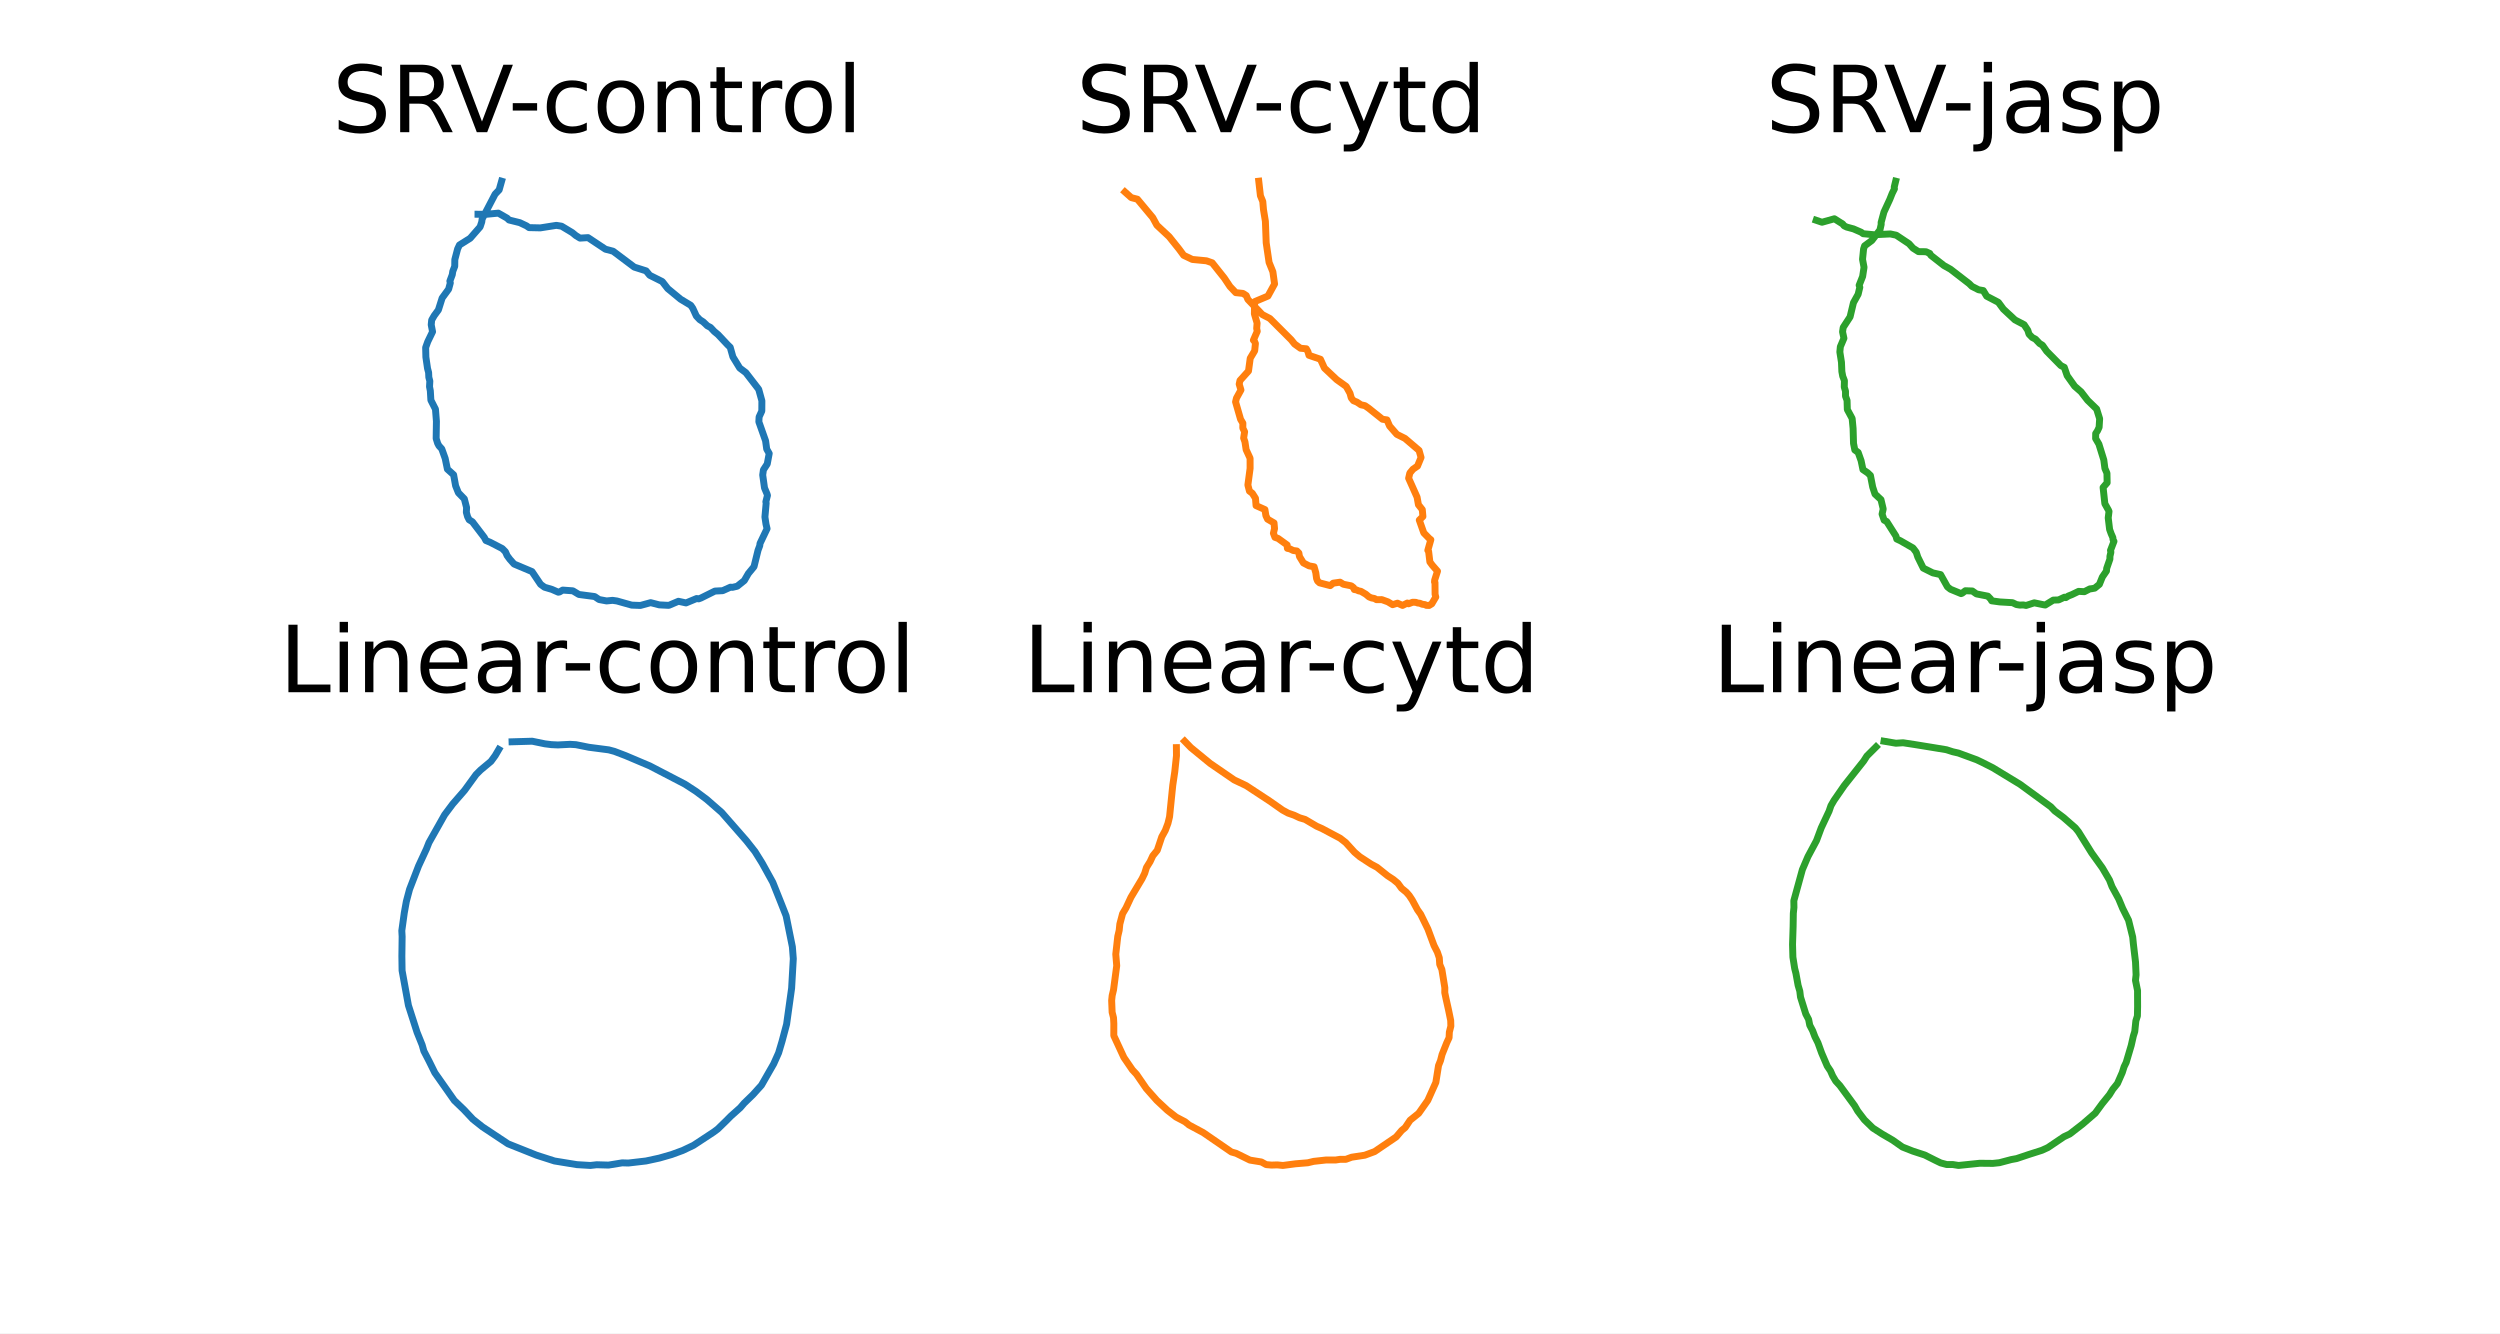
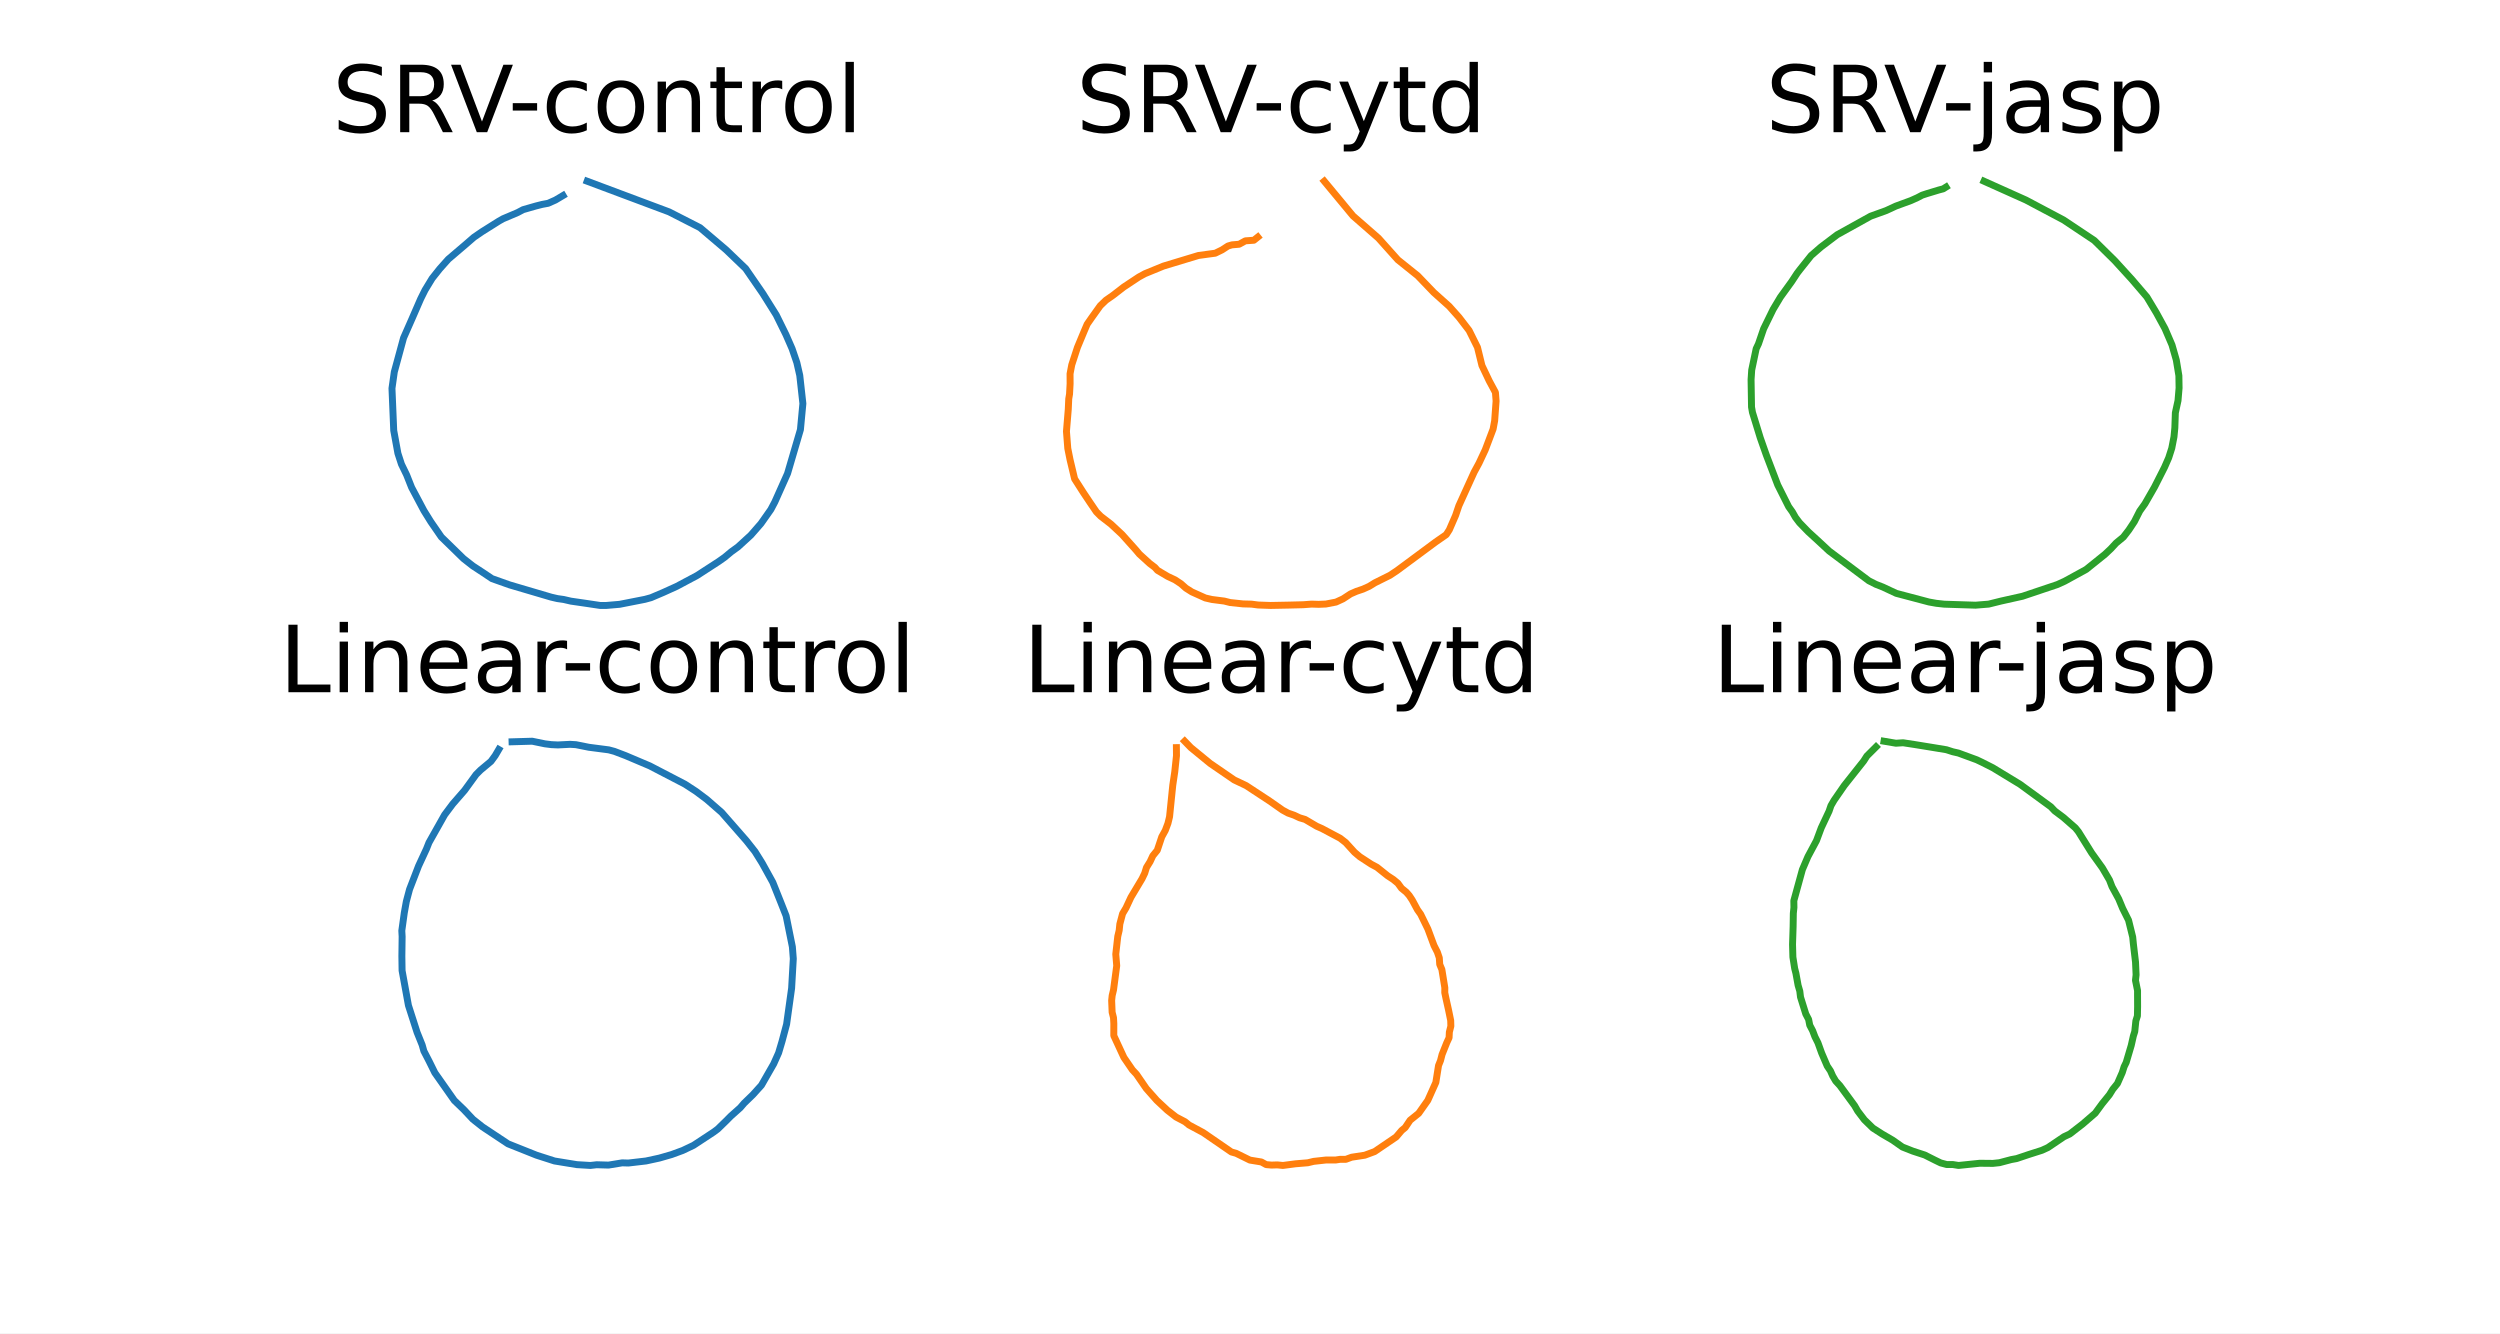
<svg xmlns="http://www.w3.org/2000/svg" xmlns:xlink="http://www.w3.org/1999/xlink" width="540pt" height="288pt" viewBox="0 0 540 288" version="1.1">
  <defs>
    <style type="text/css">*{stroke-linejoin: round; stroke-linecap: butt}</style>
  </defs>
  <g id="figure_1">
    <g id="patch_1">
      <path d="M 0 288  L 540 288  L 540 0  L 0 0  z " style="fill: #ffffff" />
    </g>
    <g id="axes_1">
      <g id="line2d_1">
-         <path d="M 108.343 39.142  L 107.817 41.016  L 106.944 41.934  L 104.142 47.302  L 104.06 47.926  L 103.701 49.007  L 101.555 51.467  L 99.241 52.919  L 98.845 53.767  L 98.24 56.074  L 98.223 57.518  L 97.798 58.624  L 97.69 59.332  L 97.173 60.715  L 97.266 61.115  L 96.903 62.459  L 95.503 64.376  L 94.694 66.942  L 93.791 68.177  L 93.243 69.126  L 93.144 70.149  L 93.432 71.657  L 92.393 73.803  L 91.941 75.069  L 91.991 77.131  L 92.346 79.579  L 92.579 80.455  L 92.627 81.499  L 92.844 82.316  L 92.778 83.52  L 92.951 84.417  L 93.068 86.435  L 94.061 88.386  L 94.266 91.005  L 94.211 94.714  L 94.535 95.763  L 94.816 96.295  L 95.419 96.953  L 96.157 99.014  L 96.638 101.339  L 97.98 102.551  L 98.412 104.935  L 99.012 106.437  L 100.296 107.755  L 100.78 109.633  L 100.731 110.656  L 100.992 111.593  L 101.336 112.273  L 102.034 112.703  L 104.613 116.09  L 104.958 116.753  L 105.884 117.139  L 108.485 118.485  L 109.176 119.186  L 109.535 120.006  L 110.122 120.8  L 111.039 121.832  L 114.913 123.46  L 116.763 126.211  L 117.622 126.84  L 119.206 127.309  L 120.588 127.915  L 120.851 127.867  L 121.544 127.458  L 123.738 127.617  L 125.042 128.406  L 128.447 128.853  L 129.401 129.499  L 131.019 129.803  L 132.309 129.675  L 133.248 129.808  L 136.443 130.705  L 138.327 130.778  L 140.54 130.173  L 142.407 130.653  L 144.465 130.758  L 146.541 129.877  L 148.18 130.232  L 150.469 129.281  L 150.909 129.353  L 151.399 129.174  L 154.423 127.672  L 156.099 127.586  L 157.777 126.831  L 158.205 126.868  L 159.242 126.623  L 160.77 125.401  L 161.645 123.884  L 162.865 122.403  L 163.737 118.852  L 164.103 117.877  L 164.162 117.391  L 165.686 114.195  L 165.453 113.208  L 165.222 111.671  L 165.492 108.663  L 165.426 108.391  L 165.769 107.018  L 165.677 106.692  L 165.132 105.385  L 164.743 102.597  L 164.898 101.484  L 165.724 100.218  L 166.148 97.951  L 165.608 96.996  L 165.365 95.215  L 163.911 91.108  L 163.967 90.06  L 164.55 88.781  L 164.566 86.58  L 163.881 84.093  L 161.101 80.489  L 159.78 79.494  L 158.307 77.087  L 157.723 75.008  L 157.164 74.471  L 155.112 72.285  L 154.277 71.592  L 153.461 70.72  L 152.783 70.371  L 151.893 69.523  L 151.153 69.048  L 150.409 68.264  L 149.638 66.583  L 149.206 65.949  L 147.009 64.627  L 144.232 62.336  L 143.05 60.817  L 140.341 59.461  L 139.559 58.507  L 137.001 57.694  L 132.436 54.266  L 130.783 53.829  L 127.015 51.327  L 125.281 51.434  L 124.4 50.895  L 123.599 50.239  L 121.3 48.857  L 120.17 48.677  L 116.712 49.222  L 114.275 49.165  L 113.728 48.783  L 112.269 48.093  L 109.947 47.519  L 109.538 47.119  L 107.637 46.037  L 105.046 46.287  L 103.248 46.276  L 103.248 46.276  " clip-path="url(#p185af0dbea)" style="fill: none; stroke: #1f77b4; stroke-width: 1.5; stroke-linecap: square" />
+         <path d="M 121.616 42.235  L 119.971 43.212  L 118.394 43.912  L 117.104 44.152  L 115.726 44.502  L 112.997 45.286  L 111.819 45.909  L 108.634 47.263  L 107.799 47.735  L 104.069 50.08  L 102.37 51.247  L 100.647 52.74  L 96.834 55.992  L 94.97 58.084  L 93.339 60.14  L 91.817 62.642  L 90.877 64.524  L 89.015 68.803  L 87.166 72.998  L 85.171 80.335  L 84.666 83.884  L 85.044 92.979  L 85.945 97.914  L 86.71 100.264  L 87.839 102.596  L 88.909 105.295  L 91.563 110.293  L 93.059 112.702  L 95.329 115.993  L 100.101 120.646  L 102.122 122.236  L 104.315 123.671  L 106.267 124.982  L 110.085 126.338  L 119.054 128.983  L 120.395 129.294  L 121.75 129.487  L 123.317 129.847  L 126.62 130.328  L 129.602 130.775  L 130.965 130.778  L 133.847 130.531  L 139.301 129.458  L 140.621 129.097  L 143.295 127.959  L 146.159 126.66  L 150.581 124.302  L 155.215 121.298  L 156.5 120.395  L 157.986 119.158  L 159.398 118.139  L 162.177 115.597  L 164.372 113.083  L 166.502 110.057  L 167.354 108.447  L 170.111 102.279  L 172.893 92.795  L 173.423 87.176  L 172.748 81.084  L 172.118 78.329  L 171.098 75.337  L 169.779 72.315  L 167.671 68.031  L 164.777 63.409  L 161.058 58.009  L 156.826 53.95  L 151.211 49.18  L 144.529 45.768  L 126.826 39.142  L 126.826 39.142  " clip-path="url(#pef5cdf2733)" style="fill: none; stroke: #1f77b4; stroke-width: 1.5; stroke-linecap: square" />
      </g>
      <g id="text_1">
        <g transform="translate(71.77849 28.56) scale(0.2 -0.2)">
          <defs>
            <path id="DejaVuSans-53" d="M 3425 4513  L 3425 3897  Q 3066 4069 2747 4153  Q 2428 4238 2131 4238  Q 1616 4238 1336 4038  Q 1056 3838 1056 3469  Q 1056 3159 1242 3001  Q 1428 2844 1947 2747  L 2328 2669  Q 3034 2534 3370 2195  Q 3706 1856 3706 1288  Q 3706 609 3251 259  Q 2797 -91 1919 -91  Q 1588 -91 1214 -16  Q 841 59 441 206  L 441 856  Q 825 641 1194 531  Q 1563 422 1919 422  Q 2459 422 2753 634  Q 3047 847 3047 1241  Q 3047 1584 2836 1778  Q 2625 1972 2144 2069  L 1759 2144  Q 1053 2284 737 2584  Q 422 2884 422 3419  Q 422 4038 858 4394  Q 1294 4750 2059 4750  Q 2388 4750 2728 4690  Q 3069 4631 3425 4513  z " transform="scale(0.015625)" />
            <path id="DejaVuSans-52" d="M 2841 2188  Q 3044 2119 3236 1894  Q 3428 1669 3622 1275  L 4263 0  L 3584 0  L 2988 1197  Q 2756 1666 2539 1819  Q 2322 1972 1947 1972  L 1259 1972  L 1259 0  L 628 0  L 628 4666  L 2053 4666  Q 2853 4666 3247 4331  Q 3641 3997 3641 3322  Q 3641 2881 3436 2590  Q 3231 2300 2841 2188  z M 1259 4147  L 1259 2491  L 2053 2491  Q 2509 2491 2742 2702  Q 2975 2913 2975 3322  Q 2975 3731 2742 3939  Q 2509 4147 2053 4147  L 1259 4147  z " transform="scale(0.015625)" />
            <path id="DejaVuSans-56" d="M 1831 0  L 50 4666  L 709 4666  L 2188 738  L 3669 4666  L 4325 4666  L 2547 0  L 1831 0  z " transform="scale(0.015625)" />
            <path id="DejaVuSans-2d" d="M 313 2009  L 1997 2009  L 1997 1497  L 313 1497  L 313 2009  z " transform="scale(0.015625)" />
            <path id="DejaVuSans-63" d="M 3122 3366  L 3122 2828  Q 2878 2963 2633 3030  Q 2388 3097 2138 3097  Q 1578 3097 1268 2742  Q 959 2388 959 1747  Q 959 1106 1268 751  Q 1578 397 2138 397  Q 2388 397 2633 464  Q 2878 531 3122 666  L 3122 134  Q 2881 22 2623 -34  Q 2366 -91 2075 -91  Q 1284 -91 818 406  Q 353 903 353 1747  Q 353 2603 823 3093  Q 1294 3584 2113 3584  Q 2378 3584 2631 3529  Q 2884 3475 3122 3366  z " transform="scale(0.015625)" />
            <path id="DejaVuSans-6f" d="M 1959 3097  Q 1497 3097 1228 2736  Q 959 2375 959 1747  Q 959 1119 1226 758  Q 1494 397 1959 397  Q 2419 397 2687 759  Q 2956 1122 2956 1747  Q 2956 2369 2687 2733  Q 2419 3097 1959 3097  z M 1959 3584  Q 2709 3584 3137 3096  Q 3566 2609 3566 1747  Q 3566 888 3137 398  Q 2709 -91 1959 -91  Q 1206 -91 779 398  Q 353 888 353 1747  Q 353 2609 779 3096  Q 1206 3584 1959 3584  z " transform="scale(0.015625)" />
            <path id="DejaVuSans-6e" d="M 3513 2113  L 3513 0  L 2938 0  L 2938 2094  Q 2938 2591 2744 2837  Q 2550 3084 2163 3084  Q 1697 3084 1428 2787  Q 1159 2491 1159 1978  L 1159 0  L 581 0  L 581 3500  L 1159 3500  L 1159 2956  Q 1366 3272 1645 3428  Q 1925 3584 2291 3584  Q 2894 3584 3203 3211  Q 3513 2838 3513 2113  z " transform="scale(0.015625)" />
            <path id="DejaVuSans-74" d="M 1172 4494  L 1172 3500  L 2356 3500  L 2356 3053  L 1172 3053  L 1172 1153  Q 1172 725 1289 603  Q 1406 481 1766 481  L 2356 481  L 2356 0  L 1766 0  Q 1100 0 847 248  Q 594 497 594 1153  L 594 3053  L 172 3053  L 172 3500  L 594 3500  L 594 4494  L 1172 4494  z " transform="scale(0.015625)" />
            <path id="DejaVuSans-72" d="M 2631 2963  Q 2534 3019 2420 3045  Q 2306 3072 2169 3072  Q 1681 3072 1420 2755  Q 1159 2438 1159 1844  L 1159 0  L 581 0  L 581 3500  L 1159 3500  L 1159 2956  Q 1341 3275 1631 3429  Q 1922 3584 2338 3584  Q 2397 3584 2469 3576  Q 2541 3569 2628 3553  L 2631 2963  z " transform="scale(0.015625)" />
            <path id="DejaVuSans-6c" d="M 603 4863  L 1178 4863  L 1178 0  L 603 0  L 603 4863  z " transform="scale(0.015625)" />
          </defs>
          <use xlink:href="#DejaVuSans-53" />
          <use xlink:href="#DejaVuSans-52" x="63.477" />
          <use xlink:href="#DejaVuSans-56" x="127.459" />
          <use xlink:href="#DejaVuSans-2d" x="189.992" />
          <use xlink:href="#DejaVuSans-63" x="226.076" />
          <use xlink:href="#DejaVuSans-6f" x="281.057" />
          <use xlink:href="#DejaVuSans-6e" x="342.238" />
          <use xlink:href="#DejaVuSans-74" x="405.617" />
          <use xlink:href="#DejaVuSans-72" x="444.826" />
          <use xlink:href="#DejaVuSans-6f" x="483.689" />
          <use xlink:href="#DejaVuSans-6c" x="544.871" />
        </g>
      </g>
    </g>
    <g id="axes_2">
      <g id="line2d_2">
-         <path d="M 271.894 39.142  L 272.251 42.278  L 272.76 43.518  L 272.911 45.27  L 273.324 47.799  L 273.498 52.449  L 274.118 56.678  L 274.941 58.708  L 275.306 61.339  L 273.877 63.948  L 271.076 65.13  L 270.984 65.737  L 270.949 67.795  L 271.533 69.789  L 271.443 70.945  L 271.565 71.562  L 270.732 73.479  L 270.926 73.614  L 271.169 74.205  L 271.012 75.77  L 270.048 77.385  L 269.675 80.141  L 267.84 82.185  L 267.665 82.967  L 268.045 84.236  L 267.08 85.99  L 266.882 86.804  L 267.965 90.573  L 268.46 91.405  L 268.446 92.466  L 268.834 93.264  L 268.627 94.627  L 268.912 95.449  L 269.163 97.125  L 270.018 98.987  L 270.022 101.167  L 269.542 104.764  L 269.881 106.082  L 270.504 106.55  L 271.183 107.63  L 271.307 109.211  L 273.224 110.069  L 273.433 111.383  L 273.793 112.138  L 275.191 112.954  L 275.299 114.18  L 275.056 115.184  L 275.392 116.066  L 276.07 116.302  L 278.022 117.711  L 278.074 118.441  L 278.611 118.556  L 279.339 118.908  L 280.118 119.008  L 280.556 119.452  L 280.682 120.201  L 281.537 121.592  L 282.758 122.227  L 283.845 122.426  L 284.21 123.707  L 284.381 124.962  L 284.594 125.501  L 285.03 125.896  L 287.333 126.494  L 287.974 125.963  L 289.46 125.752  L 290.167 126.197  L 291.87 126.541  L 292.375 126.935  L 292.529 127.341  L 292.976 127.41  L 293.464 127.629  L 293.957 127.725  L 295.015 128.349  L 295.717 128.936  L 296.275 129.162  L 296.861 129.269  L 297.323 129.529  L 298.472 129.521  L 299.784 129.994  L 300.807 130.609  L 301.856 130.284  L 302.519 130.579  L 302.948 130.771  L 303.987 130.256  L 304.241 130.421  L 305.136 130.082  L 305.825 130.106  L 306.196 130.243  L 306.695 130.307  L 307.203 130.519  L 307.818 130.598  L 308.084 130.756  L 308.689 130.778  L 309.264 130.424  L 310.127 128.96  L 309.978 128.365  L 309.957 125.83  L 309.856 125.729  L 309.889 125.298  L 310.5 123.376  L 309.377 122.088  L 308.852 121.374  L 308.579 119.086  L 308.409 118.878  L 309.059 116.574  L 308.734 116.328  L 307.54 115.106  L 306.567 112.34  L 307.348 111.566  L 307.215 110.075  L 306.379 109.018  L 306.09 107.387  L 304.265 103.3  L 304.523 102.174  L 305.203 101.35  L 306.18 100.675  L 306.946 98.814  L 306.518 97.292  L 303.476 94.696  L 301.72 93.818  L 300.155 92.03  L 299.581 90.696  L 298.613 90.559  L 295.613 88.165  L 294.836 87.624  L 293.966 87.437  L 293.087 86.846  L 292.355 86.555  L 291.873 85.954  L 291.596 84.934  L 290.787 83.476  L 288.721 81.993  L 286.074 79.498  L 285.214 77.599  L 282.739 76.746  L 282.515 75.966  L 282.163 75.334  L 280.906 75.223  L 279.633 74.311  L 278.896 73.393  L 274.304 68.804  L 272.646 67.935  L 269.539 64.675  L 269.196 63.839  L 268.487 63.379  L 266.927 63.21  L 265.674 61.887  L 264.454 60.058  L 261.834 56.764  L 260.592 56.332  L 257.541 56.04  L 255.674 55.149  L 254.696 53.818  L 252.535 51.122  L 249.885 48.644  L 248.992 47.001  L 245.678 43.027  L 244.357 42.689  L 243 41.474  L 243 41.474  " clip-path="url(#p583e086a76)" style="fill: none; stroke: #ff7f0e; stroke-width: 1.5; stroke-linecap: square" />
+         <path d="M 271.687 51.21  L 270.835 51.89  L 269.668 51.975  L 268.998 52.021  L 267.66 52.757  L 266.111 52.888  L 265.246 53.139  L 263.966 53.971  L 262.493 54.692  L 260.577 54.949  L 258.864 55.185  L 251.298 57.475  L 247.281 59.125  L 245.982 59.839  L 242.726 61.995  L 240.402 63.793  L 238.884 64.851  L 237.653 66.038  L 235.816 68.606  L 234.826 70.031  L 234.149 71.616  L 232.725 75.039  L 231.501 78.799  L 231.132 80.739  L 231.143 82.892  L 231.019 85.141  L 230.848 86.147  L 230.748 88.403  L 230.353 93.178  L 230.64 96.852  L 231.13 99.297  L 232.115 103.434  L 234.049 106.458  L 235.462 108.57  L 236.821 110.565  L 237.755 111.51  L 239.972 113.217  L 242.352 115.436  L 245.355 118.788  L 246.106 119.683  L 248.348 121.724  L 249.441 122.549  L 250.017 123.193  L 252.218 124.499  L 253.802 125.244  L 255.082 126.089  L 256.156 127.04  L 257.437 127.853  L 260.356 129.163  L 261.779 129.489  L 264.451 129.832  L 265.716 130.151  L 268.512 130.446  L 270.313 130.493  L 271.759 130.682  L 274.446 130.778  L 278.379 130.7  L 281.49 130.622  L 283.294 130.487  L 284.821 130.536  L 286.395 130.471  L 288.583 130.047  L 290.088 129.354  L 291.725 128.282  L 293.011 127.721  L 294.398 127.253  L 295.737 126.649  L 296.989 125.877  L 300.226 124.269  L 301.751 123.255  L 310.119 117.057  L 312.382 115.484  L 313.054 114.44  L 314.405 111.337  L 315.113 109.246  L 318.414 101.983  L 319.457 100.059  L 320.814 97.165  L 322.51 92.678  L 322.846 90.889  L 323.155 86.627  L 323.012 84.763  L 321.665 82.256  L 320.098 78.956  L 319.135 75.023  L 317.327 71.377  L 315.137 68.529  L 313.012 66.145  L 309.701 63.179  L 306.228 59.562  L 301.931 56.114  L 297.75 51.442  L 292.251 46.635  L 286.041 39.142  L 286.041 39.142  " clip-path="url(#pa7e5493b38)" style="fill: none; stroke: #ff7f0e; stroke-width: 1.5; stroke-linecap: square" />
      </g>
      <g id="text_2">
        <g transform="translate(232.4563 28.56) scale(0.2 -0.2)">
          <defs>
            <path id="DejaVuSans-79" d="M 2059 -325  Q 1816 -950 1584 -1140  Q 1353 -1331 966 -1331  L 506 -1331  L 506 -850  L 844 -850  Q 1081 -850 1212 -737  Q 1344 -625 1503 -206  L 1606 56  L 191 3500  L 800 3500  L 1894 763  L 2988 3500  L 3597 3500  L 2059 -325  z " transform="scale(0.015625)" />
            <path id="DejaVuSans-64" d="M 2906 2969  L 2906 4863  L 3481 4863  L 3481 0  L 2906 0  L 2906 525  Q 2725 213 2448 61  Q 2172 -91 1784 -91  Q 1150 -91 751 415  Q 353 922 353 1747  Q 353 2572 751 3078  Q 1150 3584 1784 3584  Q 2172 3584 2448 3432  Q 2725 3281 2906 2969  z M 947 1747  Q 947 1113 1208 752  Q 1469 391 1925 391  Q 2381 391 2643 752  Q 2906 1113 2906 1747  Q 2906 2381 2643 2742  Q 2381 3103 1925 3103  Q 1469 3103 1208 2742  Q 947 2381 947 1747  z " transform="scale(0.015625)" />
          </defs>
          <use xlink:href="#DejaVuSans-53" />
          <use xlink:href="#DejaVuSans-52" x="63.477" />
          <use xlink:href="#DejaVuSans-56" x="127.459" />
          <use xlink:href="#DejaVuSans-2d" x="189.992" />
          <use xlink:href="#DejaVuSans-63" x="226.076" />
          <use xlink:href="#DejaVuSans-79" x="281.057" />
          <use xlink:href="#DejaVuSans-74" x="340.236" />
          <use xlink:href="#DejaVuSans-64" x="379.445" />
        </g>
      </g>
    </g>
    <g id="axes_3">
      <g id="line2d_3">
-         <path d="M 409.463 39.142  L 409.152 40.408  L 409.196 40.796  L 408.715 41.764  L 408.187 43.089  L 406.93 45.811  L 406.314 48.091  L 406.342 48.435  L 406.067 49.666  L 404.315 51.95  L 402.754 53.108  L 402.532 53.785  L 402.306 56.015  L 402.629 57.737  L 402.328 59.72  L 401.574 61.62  L 401.72 62.051  L 401.357 63.564  L 400.346 65.382  L 399.617 68.443  L 398.13 70.73  L 397.991 71.677  L 398.288 73.067  L 397.515 74.893  L 397.407 76.03  L 397.757 78.253  L 397.842 80.252  L 398.029 81.265  L 398.396 82.223  L 398.362 83.601  L 398.628 84.5  L 398.63 85.569  L 398.965 86.491  L 399.022 88.46  L 400.063 90.39  L 400.267 92.561  L 400.36 95.769  L 400.642 97.195  L 401.361 97.722  L 401.999 99.517  L 402.397 101.436  L 403.409 102.124  L 404.013 102.7  L 404.501 105.203  L 404.998 106.717  L 406.291 107.92  L 406.773 109.945  L 406.529 111.043  L 406.976 112.363  L 407.528 112.647  L 409.525 115.797  L 409.697 116.433  L 410.47 116.794  L 413.206 118.364  L 413.903 119.283  L 414.246 120.327  L 415.423 122.711  L 417.484 123.74  L 419.169 124.115  L 420.65 126.762  L 421.31 127.28  L 423.597 128.221  L 423.827 128.129  L 424.521 127.6  L 426.019 127.655  L 426.916 128.286  L 429.38 128.769  L 429.981 129.388  L 430.202 129.779  L 431.983 130.02  L 434.704 130.178  L 435.543 130.58  L 436.253 130.697  L 437.032 130.667  L 437.635 130.778  L 439.401 130.211  L 441.398 130.623  L 441.775 130.684  L 443.502 129.624  L 444.658 129.582  L 445.927 128.993  L 446.213 129.086  L 446.756 128.741  L 447.542 128.429  L 448.98 127.734  L 450.223 127.804  L 451.446 127.181  L 451.708 127.176  L 452.461 127.04  L 453.468 126.219  L 454.102 124.646  L 454.995 123.339  L 455.042 122.774  L 455.738 120.765  L 455.746 120.171  L 455.956 119.26  L 455.865 118.892  L 456.616 116.934  L 456.413 116.574  L 456.379 116.127  L 456.008 115.277  L 455.675 114.348  L 455.375 111.858  L 455.546 110.468  L 455.427 110.187  L 454.649 108.799  L 454.267 105.287  L 455.142 104.275  L 455.101 102.209  L 454.657 101.169  L 454.421 99.35  L 453.362 95.926  L 452.656 94.719  L 452.669 93.641  L 453.06 93.052  L 453.409 92.291  L 453.522 90.447  L 452.873 88.348  L 450.929 86.465  L 449.505 84.623  L 448.131 83.426  L 446.509 81.153  L 445.887 79.34  L 445.15 78.975  L 442.077 75.855  L 441.163 74.559  L 440.557 74.2  L 439.664 73.256  L 438.963 72.895  L 438.265 72.175  L 438.007 71.337  L 437.214 70.135  L 435.241 69.104  L 432.73 66.77  L 431.647 65.299  L 429.124 63.98  L 428.388 62.766  L 427.374 62.59  L 425.937 61.856  L 425.353 61.276  L 421.305 58.152  L 419.885 57.356  L 417.044 55.136  L 416.838 54.747  L 416.02 54.373  L 414.388 54.35  L 413.204 53.595  L 412.35 52.642  L 409.592 50.804  L 408.318 50.532  L 404.787 50.705  L 402.455 50.483  L 401.998 50.157  L 400.353 49.441  L 398.893 49.049  L 398.327 48.776  L 398.021 48.385  L 396.226 47.255  L 393.551 48.005  L 392.296 47.582  L 392.296 47.582  " clip-path="url(#p6299d8fa98)" style="fill: none; stroke: #2ca02c; stroke-width: 1.5; stroke-linecap: square" />
+         <path d="M 420.339 40.408  L 419.738 40.788  L 418.792 41.037  L 416.215 41.818  L 415.177 42.16  L 414.135 42.706  L 412.759 43.324  L 409.503 44.518  L 407.425 45.481  L 404.046 46.701  L 396.823 50.709  L 393.316 53.367  L 391.215 55.195  L 388.854 58.149  L 388.199 58.999  L 387.033 60.779  L 384.567 64.191  L 382.992 66.825  L 380.944 71.017  L 379.828 74.277  L 379.332 75.327  L 378.367 79.929  L 378.232 82.015  L 378.33 87.923  L 378.529 89.068  L 380.215 94.559  L 381.533 98.311  L 383.993 104.76  L 386.351 109.449  L 387.139 110.552  L 387.816 111.75  L 388.691 112.903  L 390.609 114.884  L 392.666 116.763  L 395.103 119.028  L 403.664 125.441  L 405.19 126.216  L 406.712 126.812  L 409.584 128.16  L 416.666 130.034  L 418.225 130.312  L 419.96 130.503  L 426.717 130.72  L 429.557 130.489  L 432.256 129.82  L 436.867 128.79  L 444.403 126.257  L 445.979 125.539  L 450.608 123.001  L 454.695 119.714  L 455.951 118.527  L 457.084 117.299  L 458.645 116.014  L 459.819 114.497  L 461.02 112.681  L 462.182 110.392  L 463.301 108.822  L 465.369 105.217  L 467.532 100.951  L 468.436 98.888  L 469.103 96.809  L 469.581 94.347  L 469.766 92.412  L 469.877 89.165  L 470.451 86.525  L 470.682 83.799  L 470.639 81.152  L 470.084 77.781  L 469.15 74.508  L 467.638 70.981  L 465.773 67.561  L 463.718 64.135  L 460.479 60.349  L 456.768 56.28  L 452.347 51.922  L 445.717 47.505  L 437.612 43.21  L 428.547 39.142  L 428.547 39.142  " clip-path="url(#p4a4c6122a3)" style="fill: none; stroke: #2ca02c; stroke-width: 1.5; stroke-linecap: square" />
      </g>
      <g id="text_3">
        <g transform="translate(381.384 28.56) scale(0.2 -0.2)">
          <defs>
            <path id="DejaVuSans-6a" d="M 603 3500  L 1178 3500  L 1178 -63  Q 1178 -731 923 -1031  Q 669 -1331 103 -1331  L -116 -1331  L -116 -844  L 38 -844  Q 366 -844 484 -692  Q 603 -541 603 -63  L 603 3500  z M 603 4863  L 1178 4863  L 1178 4134  L 603 4134  L 603 4863  z " transform="scale(0.015625)" />
            <path id="DejaVuSans-61" d="M 2194 1759  Q 1497 1759 1228 1600  Q 959 1441 959 1056  Q 959 750 1161 570  Q 1363 391 1709 391  Q 2188 391 2477 730  Q 2766 1069 2766 1631  L 2766 1759  L 2194 1759  z M 3341 1997  L 3341 0  L 2766 0  L 2766 531  Q 2569 213 2275 61  Q 1981 -91 1556 -91  Q 1019 -91 701 211  Q 384 513 384 1019  Q 384 1609 779 1909  Q 1175 2209 1959 2209  L 2766 2209  L 2766 2266  Q 2766 2663 2505 2880  Q 2244 3097 1772 3097  Q 1472 3097 1187 3025  Q 903 2953 641 2809  L 641 3341  Q 956 3463 1253 3523  Q 1550 3584 1831 3584  Q 2591 3584 2966 3190  Q 3341 2797 3341 1997  z " transform="scale(0.015625)" />
            <path id="DejaVuSans-73" d="M 2834 3397  L 2834 2853  Q 2591 2978 2328 3040  Q 2066 3103 1784 3103  Q 1356 3103 1142 2972  Q 928 2841 928 2578  Q 928 2378 1081 2264  Q 1234 2150 1697 2047  L 1894 2003  Q 2506 1872 2764 1633  Q 3022 1394 3022 966  Q 3022 478 2636 193  Q 2250 -91 1575 -91  Q 1294 -91 989 -36  Q 684 19 347 128  L 347 722  Q 666 556 975 473  Q 1284 391 1588 391  Q 1994 391 2212 530  Q 2431 669 2431 922  Q 2431 1156 2273 1281  Q 2116 1406 1581 1522  L 1381 1569  Q 847 1681 609 1914  Q 372 2147 372 2553  Q 372 3047 722 3315  Q 1072 3584 1716 3584  Q 2034 3584 2315 3537  Q 2597 3491 2834 3397  z " transform="scale(0.015625)" />
            <path id="DejaVuSans-70" d="M 1159 525  L 1159 -1331  L 581 -1331  L 581 3500  L 1159 3500  L 1159 2969  Q 1341 3281 1617 3432  Q 1894 3584 2278 3584  Q 2916 3584 3314 3078  Q 3713 2572 3713 1747  Q 3713 922 3314 415  Q 2916 -91 2278 -91  Q 1894 -91 1617 61  Q 1341 213 1159 525  z M 3116 1747  Q 3116 2381 2855 2742  Q 2594 3103 2138 3103  Q 1681 3103 1420 2742  Q 1159 2381 1159 1747  Q 1159 1113 1420 752  Q 1681 391 2138 391  Q 2594 391 2855 752  Q 3116 1113 3116 1747  z " transform="scale(0.015625)" />
          </defs>
          <use xlink:href="#DejaVuSans-53" />
          <use xlink:href="#DejaVuSans-52" x="63.477" />
          <use xlink:href="#DejaVuSans-56" x="127.459" />
          <use xlink:href="#DejaVuSans-2d" x="189.992" />
          <use xlink:href="#DejaVuSans-6a" x="226.076" />
          <use xlink:href="#DejaVuSans-61" x="253.859" />
          <use xlink:href="#DejaVuSans-73" x="315.139" />
          <use xlink:href="#DejaVuSans-70" x="367.238" />
        </g>
      </g>
    </g>
    <g id="axes_4">
      <g id="line2d_4">
-         <path d="M 107.736 161.889  L 106.962 163.209  L 106.045 164.461  L 103.816 166.319  L 102.839 167.291  L 100.339 170.732  L 97.79 173.659  L 96.037 176  L 92.657 182.002  L 92.116 183.368  L 90.407 187.058  L 88.463 192.099  L 87.768 194.718  L 87.32 197.213  L 86.79 201.038  L 86.861 202.298  L 86.804 206.541  L 86.85 209.646  L 88.22 217.164  L 90.083 222.972  L 91.185 225.707  L 91.557 227.029  L 92.69 229.219  L 93.923 231.714  L 98.132 237.703  L 100.181 239.672  L 102.151 241.766  L 104.22 243.406  L 109.74 247.071  L 115.879 249.52  L 119.77 250.772  L 124.609 251.563  L 127.527 251.738  L 128.886 251.585  L 131.438 251.659  L 134.397 251.176  L 135.724 251.216  L 139.537 250.771  L 142.401 250.15  L 145.058 249.385  L 147.456 248.506  L 149.793 247.395  L 154.084 244.573  L 155.019 243.883  L 156.834 242.118  L 157.861 241.082  L 159.893 239.27  L 160.727 238.299  L 162.621 236.462  L 164.475 234.408  L 167.113 229.802  L 168.179 227.422  L 168.914 224.952  L 169.905 221.234  L 170.989 213.458  L 171.352 207.09  L 171.153 204.521  L 169.802 197.828  L 168.729 195.099  L 166.92 190.577  L 164.615 186.405  L 163.079 183.943  L 161.237 181.608  L 155.875 175.479  L 152.648 172.664  L 150.328 170.928  L 147.961 169.388  L 140.344 165.428  L 135.109 163.209  L 132.712 162.297  L 131.487 161.969  L 127.2 161.41  L 124.396 160.85  L 123.139 160.774  L 120.5 160.907  L 119.091 160.841  L 117.692 160.664  L 114.958 160.102  L 110.606 160.228  L 110.606 160.228  " clip-path="url(#pd38f5ab82e)" style="fill: none; stroke: #1f77b4; stroke-width: 1.5; stroke-linecap: square" />
+         <path d="M 107.736 161.889  L 106.962 163.209  L 106.045 164.461  L 103.816 166.319  L 102.839 167.291  L 100.339 170.732  L 97.79 173.659  L 96.037 176  L 92.657 182.002  L 92.116 183.368  L 90.407 187.058  L 88.463 192.099  L 87.768 194.718  L 87.32 197.213  L 86.79 201.038  L 86.861 202.298  L 86.804 206.541  L 86.85 209.646  L 88.22 217.164  L 90.083 222.972  L 91.185 225.707  L 91.557 227.029  L 92.69 229.219  L 93.923 231.714  L 98.132 237.703  L 100.181 239.672  L 102.151 241.766  L 104.22 243.406  L 109.74 247.071  L 115.879 249.52  L 119.77 250.772  L 124.609 251.563  L 127.527 251.738  L 128.886 251.585  L 131.438 251.659  L 134.397 251.176  L 135.724 251.216  L 139.537 250.771  L 142.401 250.15  L 145.058 249.385  L 147.456 248.506  L 149.793 247.395  L 154.084 244.573  L 155.019 243.883  L 156.834 242.118  L 157.861 241.082  L 159.893 239.27  L 160.727 238.299  L 162.621 236.462  L 164.475 234.408  L 167.113 229.802  L 168.179 227.422  L 168.914 224.952  L 169.905 221.234  L 170.989 213.458  L 171.352 207.09  L 171.153 204.521  L 169.802 197.828  L 168.729 195.099  L 166.92 190.577  L 164.615 186.405  L 163.079 183.943  L 161.237 181.608  L 155.875 175.479  L 152.648 172.664  L 150.328 170.928  L 147.961 169.388  L 140.344 165.428  L 135.109 163.209  L 132.712 162.297  L 131.487 161.969  L 127.2 161.41  L 124.396 160.85  L 123.139 160.774  L 120.5 160.907  L 119.091 160.841  L 117.692 160.664  L 114.958 160.102  L 110.606 160.228  L 110.606 160.228  " clip-path="url(#p0c8e93bd85)" style="fill: none; stroke: #1f77b4; stroke-width: 1.5; stroke-linecap: square" />
      </g>
      <g id="text_4">
        <g transform="translate(60.33631 149.52) scale(0.2 -0.2)">
          <defs>
            <path id="DejaVuSans-4c" d="M 628 4666  L 1259 4666  L 1259 531  L 3531 531  L 3531 0  L 628 0  L 628 4666  z " transform="scale(0.015625)" />
            <path id="DejaVuSans-69" d="M 603 3500  L 1178 3500  L 1178 0  L 603 0  L 603 3500  z M 603 4863  L 1178 4863  L 1178 4134  L 603 4134  L 603 4863  z " transform="scale(0.015625)" />
            <path id="DejaVuSans-65" d="M 3597 1894  L 3597 1613  L 953 1613  Q 991 1019 1311 708  Q 1631 397 2203 397  Q 2534 397 2845 478  Q 3156 559 3463 722  L 3463 178  Q 3153 47 2828 -22  Q 2503 -91 2169 -91  Q 1331 -91 842 396  Q 353 884 353 1716  Q 353 2575 817 3079  Q 1281 3584 2069 3584  Q 2775 3584 3186 3129  Q 3597 2675 3597 1894  z M 3022 2063  Q 3016 2534 2758 2815  Q 2500 3097 2075 3097  Q 1594 3097 1305 2825  Q 1016 2553 972 2059  L 3022 2063  z " transform="scale(0.015625)" />
          </defs>
          <use xlink:href="#DejaVuSans-4c" />
          <use xlink:href="#DejaVuSans-69" x="55.713" />
          <use xlink:href="#DejaVuSans-6e" x="83.496" />
          <use xlink:href="#DejaVuSans-65" x="146.875" />
          <use xlink:href="#DejaVuSans-61" x="208.398" />
          <use xlink:href="#DejaVuSans-72" x="269.678" />
          <use xlink:href="#DejaVuSans-2d" x="304.416" />
          <use xlink:href="#DejaVuSans-63" x="340.5" />
          <use xlink:href="#DejaVuSans-6f" x="395.48" />
          <use xlink:href="#DejaVuSans-6e" x="456.662" />
          <use xlink:href="#DejaVuSans-74" x="520.041" />
          <use xlink:href="#DejaVuSans-72" x="559.25" />
          <use xlink:href="#DejaVuSans-6f" x="598.113" />
          <use xlink:href="#DejaVuSans-6c" x="659.295" />
        </g>
      </g>
    </g>
    <g id="axes_5">
      <g id="line2d_5">
-         <path d="M 254.101 161.489  L 254.119 163.234  L 253.752 166.678  L 253.32 169.594  L 252.621 176.436  L 252.274 177.852  L 251.7 179.379  L 250.937 180.763  L 249.972 183.661  L 249.007 184.853  L 248.419 186.117  L 247.639 187.378  L 247.254 188.62  L 246.677 189.814  L 244.286 193.816  L 243.221 196.102  L 242.478 197.353  L 241.884 199.593  L 241.745 200.957  L 241.437 202.261  L 241.006 206.105  L 241.211 208.595  L 240.52 213.817  L 240.229 215.032  L 240.117 216.102  L 240.219 218.639  L 240.516 219.819  L 240.586 221.091  L 240.581 223.708  L 242.761 228.413  L 244.602 231.099  L 245.475 232.032  L 247.609 235.137  L 249.866 237.683  L 252.143 239.809  L 254.029 241.28  L 255.973 242.301  L 256.834 243  L 259.896 244.64  L 265.98 248.826  L 267.002 249.114  L 269.978 250.58  L 272.46 250.987  L 273.492 251.557  L 274.644 251.658  L 275.893 251.618  L 277.109 251.738  L 279.828 251.38  L 282.491 251.158  L 283.746 250.856  L 286.37 250.565  L 288.501 250.561  L 289.497 250.41  L 290.701 250.417  L 291.95 249.959  L 294.795 249.525  L 296.918 248.742  L 301.572 245.58  L 302.762 244.179  L 303.518 243.557  L 304.581 241.973  L 306.431 240.483  L 308.408 237.677  L 310.142 233.803  L 310.724 230.153  L 311.15 229.085  L 311.486 227.772  L 312.52 225.181  L 313 224.152  L 313.061 222.926  L 313.383 221.646  L 313.349 220.429  L 312.882 218.145  L 312.331 215.672  L 312.069 214.413  L 312.082 213.353  L 311.443 209.413  L 310.98 208.306  L 310.888 206.897  L 310.475 205.67  L 309.743 204.225  L 308.423 200.666  L 306.861 197.473  L 306.174 196.508  L 305.039 194.407  L 304.39 193.425  L 303.746 192.695  L 302.728 191.865  L 301.94 190.786  L 300.953 189.969  L 299.713 189.155  L 297.431 187.332  L 296.185 186.667  L 293.711 185.052  L 292.576 184.086  L 290.664 181.985  L 289.464 181.051  L 285.521 178.958  L 284.403 178.466  L 281.904 176.998  L 280.714 176.642  L 279.537 176.089  L 278.229 175.632  L 277.025 174.976  L 274.239 173.022  L 269.157 169.684  L 266.591 168.466  L 264.123 166.77  L 261.394 164.897  L 257.221 161.478  L 255.892 160.102  L 255.892 160.102  " clip-path="url(#pd631a7e7a6)" style="fill: none; stroke: #ff7f0e; stroke-width: 1.5; stroke-linecap: square" />
+         <path d="M 254.101 161.489  L 254.119 163.234  L 253.752 166.678  L 253.32 169.594  L 252.621 176.436  L 252.274 177.852  L 251.7 179.379  L 250.937 180.763  L 249.972 183.661  L 249.007 184.853  L 248.419 186.117  L 247.639 187.378  L 247.254 188.62  L 246.677 189.814  L 244.286 193.816  L 243.221 196.102  L 242.478 197.353  L 241.884 199.593  L 241.745 200.957  L 241.437 202.261  L 241.006 206.105  L 241.211 208.595  L 240.52 213.817  L 240.229 215.032  L 240.117 216.102  L 240.219 218.639  L 240.516 219.819  L 240.586 221.091  L 240.581 223.708  L 242.761 228.413  L 244.602 231.099  L 245.475 232.032  L 247.609 235.137  L 249.866 237.683  L 252.143 239.809  L 254.029 241.28  L 255.973 242.301  L 256.834 243  L 259.896 244.64  L 265.98 248.826  L 267.002 249.114  L 269.978 250.58  L 272.46 250.987  L 273.492 251.557  L 274.644 251.658  L 275.893 251.618  L 277.109 251.738  L 279.828 251.38  L 282.491 251.158  L 283.746 250.856  L 286.37 250.565  L 288.501 250.561  L 289.497 250.41  L 290.701 250.417  L 291.95 249.959  L 294.795 249.525  L 296.918 248.742  L 301.572 245.58  L 302.762 244.179  L 303.518 243.557  L 304.581 241.973  L 306.431 240.483  L 308.408 237.677  L 310.142 233.803  L 310.724 230.153  L 311.15 229.085  L 311.486 227.772  L 312.52 225.181  L 313 224.152  L 313.061 222.926  L 313.383 221.646  L 313.349 220.429  L 312.882 218.145  L 312.331 215.672  L 312.069 214.413  L 312.082 213.353  L 311.443 209.413  L 310.98 208.306  L 310.888 206.897  L 310.475 205.67  L 309.743 204.225  L 308.423 200.666  L 306.861 197.473  L 306.174 196.508  L 305.039 194.407  L 304.39 193.425  L 303.746 192.695  L 302.728 191.865  L 301.94 190.786  L 300.953 189.969  L 299.713 189.155  L 297.431 187.332  L 296.185 186.667  L 293.711 185.052  L 292.576 184.086  L 290.664 181.985  L 289.464 181.051  L 285.521 178.958  L 284.403 178.466  L 281.904 176.998  L 280.714 176.642  L 279.537 176.089  L 278.229 175.632  L 277.025 174.976  L 274.239 173.022  L 269.157 169.684  L 266.591 168.466  L 264.123 166.77  L 261.394 164.897  L 257.221 161.478  L 255.892 160.102  L 255.892 160.102  " clip-path="url(#pbcefd0b686)" style="fill: none; stroke: #ff7f0e; stroke-width: 1.5; stroke-linecap: square" />
      </g>
      <g id="text_5">
        <g transform="translate(221.0141 149.52) scale(0.2 -0.2)">
          <use xlink:href="#DejaVuSans-4c" />
          <use xlink:href="#DejaVuSans-69" x="55.713" />
          <use xlink:href="#DejaVuSans-6e" x="83.496" />
          <use xlink:href="#DejaVuSans-65" x="146.875" />
          <use xlink:href="#DejaVuSans-61" x="208.398" />
          <use xlink:href="#DejaVuSans-72" x="269.678" />
          <use xlink:href="#DejaVuSans-2d" x="304.416" />
          <use xlink:href="#DejaVuSans-63" x="340.5" />
          <use xlink:href="#DejaVuSans-79" x="395.48" />
          <use xlink:href="#DejaVuSans-74" x="454.66" />
          <use xlink:href="#DejaVuSans-64" x="493.869" />
        </g>
      </g>
    </g>
    <g id="axes_6">
      <g id="line2d_6">
-         <path d="M 405.22 161.334  L 403.248 163.3  L 402.556 164.384  L 398.381 169.653  L 396.158 172.865  L 395.487 174.023  L 395.076 175.222  L 393.392 178.808  L 392.363 181.572  L 390.506 185.046  L 389.312 187.84  L 387.467 194.56  L 387.49 196.012  L 387.359 197.275  L 387.313 200.138  L 387.189 203.983  L 387.264 206.733  L 387.648 209.182  L 387.918 210.241  L 388.388 212.824  L 388.756 214.086  L 388.91 215.365  L 390.047 219.015  L 390.66 220.191  L 390.906 221.443  L 391.53 222.634  L 392.024 223.937  L 392.675 225.242  L 393.472 227.447  L 394.678 230.263  L 395.379 231.309  L 395.863 232.409  L 396.517 233.51  L 397.417 234.489  L 400.584 238.804  L 401.262 239.977  L 402.701 241.869  L 404.533 243.656  L 406.508 244.927  L 408.824 246.278  L 410.928 247.756  L 413.191 248.65  L 415.74 249.48  L 417.958 250.595  L 419.183 251.189  L 420.489 251.538  L 421.772 251.535  L 423.051 251.738  L 427.637 251.264  L 430.469 251.292  L 431.885 251.141  L 434.424 250.47  L 435.595 250.253  L 438.161 249.39  L 441.058 248.465  L 442.342 247.876  L 445.813 245.533  L 447.071 244.942  L 449.831 242.81  L 452.571 240.444  L 454.076 238.39  L 455.634 236.466  L 456.356 235.299  L 457.366 234.044  L 458.411 231.669  L 458.805 230.42  L 459.259 229.485  L 460.348 225.802  L 460.809 223.76  L 461.107 222.824  L 461.344 220.513  L 461.68 219.447  L 461.723 217.417  L 461.711 215.053  L 461.71 213.966  L 461.265 211.755  L 461.395 210.57  L 461.273 207.825  L 460.804 203.827  L 460.662 202.4  L 459.765 198.764  L 458.501 196.238  L 457.639 194.167  L 456.197 191.524  L 455.647 190.091  L 454.112 187.463  L 451.803 184.243  L 448.944 179.653  L 448.284 178.83  L 445.696 176.565  L 443.819 175.153  L 442.982 174.269  L 436.333 169.413  L 430.444 165.834  L 428.168 164.682  L 426.978 164.116  L 423.011 162.657  L 421.797 162.381  L 420.436 161.945  L 417.447 161.449  L 413.507 160.809  L 411.062 160.437  L 409.521 160.537  L 406.948 160.102  L 406.948 160.102  " clip-path="url(#pe93bb34fb3)" style="fill: none; stroke: #2ca02c; stroke-width: 1.5; stroke-linecap: square" />
+         <path d="M 405.22 161.334  L 403.248 163.3  L 402.556 164.384  L 398.381 169.653  L 396.158 172.865  L 395.487 174.023  L 395.076 175.222  L 393.392 178.808  L 392.363 181.572  L 390.506 185.046  L 389.312 187.84  L 387.467 194.56  L 387.49 196.012  L 387.359 197.275  L 387.313 200.138  L 387.189 203.983  L 387.264 206.733  L 387.648 209.182  L 387.918 210.241  L 388.388 212.824  L 388.756 214.086  L 388.91 215.365  L 390.047 219.015  L 390.66 220.191  L 390.906 221.443  L 391.53 222.634  L 392.024 223.937  L 392.675 225.242  L 393.472 227.447  L 394.678 230.263  L 395.379 231.309  L 395.863 232.409  L 396.517 233.51  L 397.417 234.489  L 400.584 238.804  L 401.262 239.977  L 402.701 241.869  L 404.533 243.656  L 406.508 244.927  L 408.824 246.278  L 410.928 247.756  L 413.191 248.65  L 415.74 249.48  L 417.958 250.595  L 419.183 251.189  L 420.489 251.538  L 421.772 251.535  L 423.051 251.738  L 427.637 251.264  L 430.469 251.292  L 431.885 251.141  L 434.424 250.47  L 435.595 250.253  L 438.161 249.39  L 441.058 248.465  L 442.342 247.876  L 445.813 245.533  L 447.071 244.942  L 449.831 242.81  L 452.571 240.444  L 454.076 238.39  L 455.634 236.466  L 456.356 235.299  L 457.366 234.044  L 458.411 231.669  L 458.805 230.42  L 459.259 229.485  L 460.348 225.802  L 460.809 223.76  L 461.107 222.824  L 461.344 220.513  L 461.68 219.447  L 461.723 217.417  L 461.711 215.053  L 461.71 213.966  L 461.265 211.755  L 461.395 210.57  L 461.273 207.825  L 460.804 203.827  L 460.662 202.4  L 459.765 198.764  L 458.501 196.238  L 457.639 194.167  L 456.197 191.524  L 455.647 190.091  L 454.112 187.463  L 451.803 184.243  L 448.944 179.653  L 448.284 178.83  L 445.696 176.565  L 443.819 175.153  L 442.982 174.269  L 436.333 169.413  L 430.444 165.834  L 428.168 164.682  L 426.978 164.116  L 423.011 162.657  L 421.797 162.381  L 420.436 161.945  L 417.447 161.449  L 413.507 160.809  L 411.062 160.437  L 409.521 160.537  L 406.948 160.102  L 406.948 160.102  " clip-path="url(#p58ceb68297)" style="fill: none; stroke: #2ca02c; stroke-width: 1.5; stroke-linecap: square" />
      </g>
      <g id="text_6">
        <g transform="translate(369.9418 149.52) scale(0.2 -0.2)">
          <use xlink:href="#DejaVuSans-4c" />
          <use xlink:href="#DejaVuSans-69" x="55.713" />
          <use xlink:href="#DejaVuSans-6e" x="83.496" />
          <use xlink:href="#DejaVuSans-65" x="146.875" />
          <use xlink:href="#DejaVuSans-61" x="208.398" />
          <use xlink:href="#DejaVuSans-72" x="269.678" />
          <use xlink:href="#DejaVuSans-2d" x="304.416" />
          <use xlink:href="#DejaVuSans-6a" x="340.5" />
          <use xlink:href="#DejaVuSans-61" x="368.283" />
          <use xlink:href="#DejaVuSans-73" x="429.562" />
          <use xlink:href="#DejaVuSans-70" x="481.662" />
        </g>
      </g>
    </g>
  </g>
  <defs>
-     <clipPath id="p185af0dbea">
+     <clipPath id="pef5cdf2733">
      <rect x="67.5" y="34.56" width="123.088" height="100.8" />
    </clipPath>
-     <clipPath id="p583e086a76">
+     <clipPath id="pa7e5493b38">
      <rect x="215.206" y="34.56" width="123.088" height="100.8" />
    </clipPath>
-     <clipPath id="p6299d8fa98">
+     <clipPath id="p4a4c6122a3">
      <rect x="362.912" y="34.56" width="123.088" height="100.8" />
    </clipPath>
-     <clipPath id="pd38f5ab82e">
+     <clipPath id="p0c8e93bd85">
      <rect x="67.5" y="155.52" width="123.088" height="100.8" />
    </clipPath>
-     <clipPath id="pd631a7e7a6">
+     <clipPath id="pbcefd0b686">
      <rect x="215.206" y="155.52" width="123.088" height="100.8" />
    </clipPath>
-     <clipPath id="pe93bb34fb3">
+     <clipPath id="p58ceb68297">
      <rect x="362.912" y="155.52" width="123.088" height="100.8" />
    </clipPath>
  </defs>
</svg>
